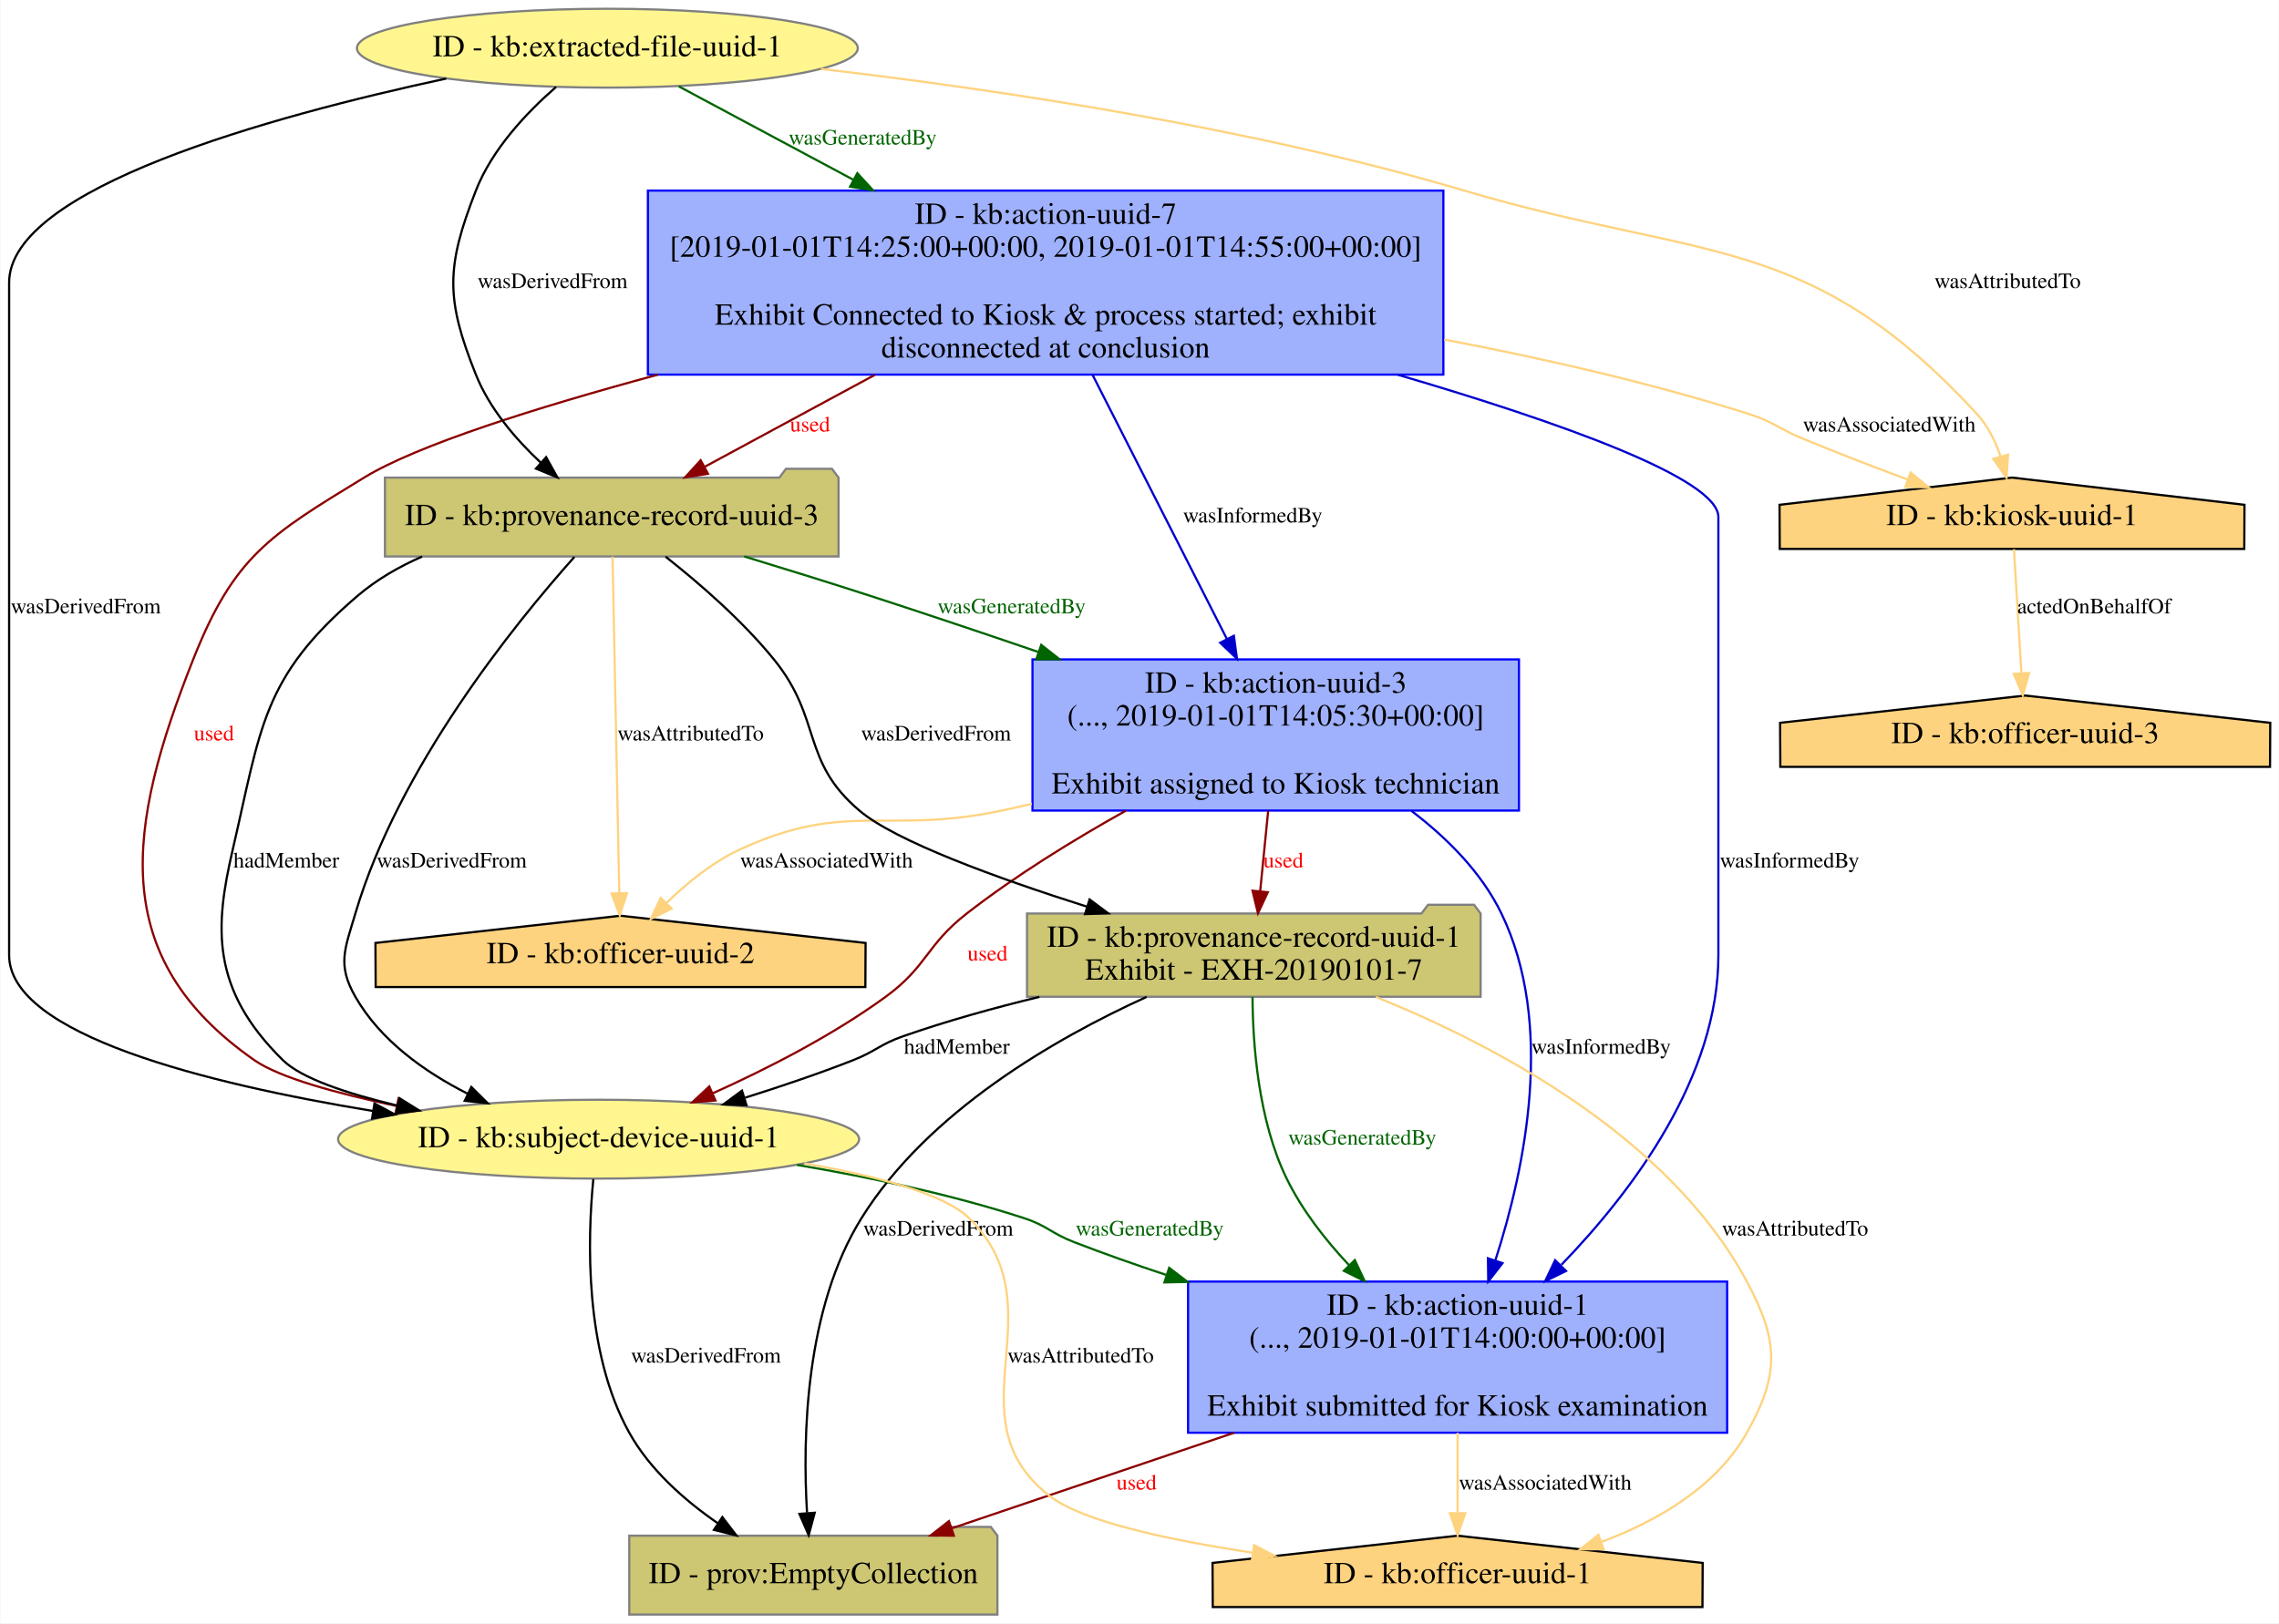
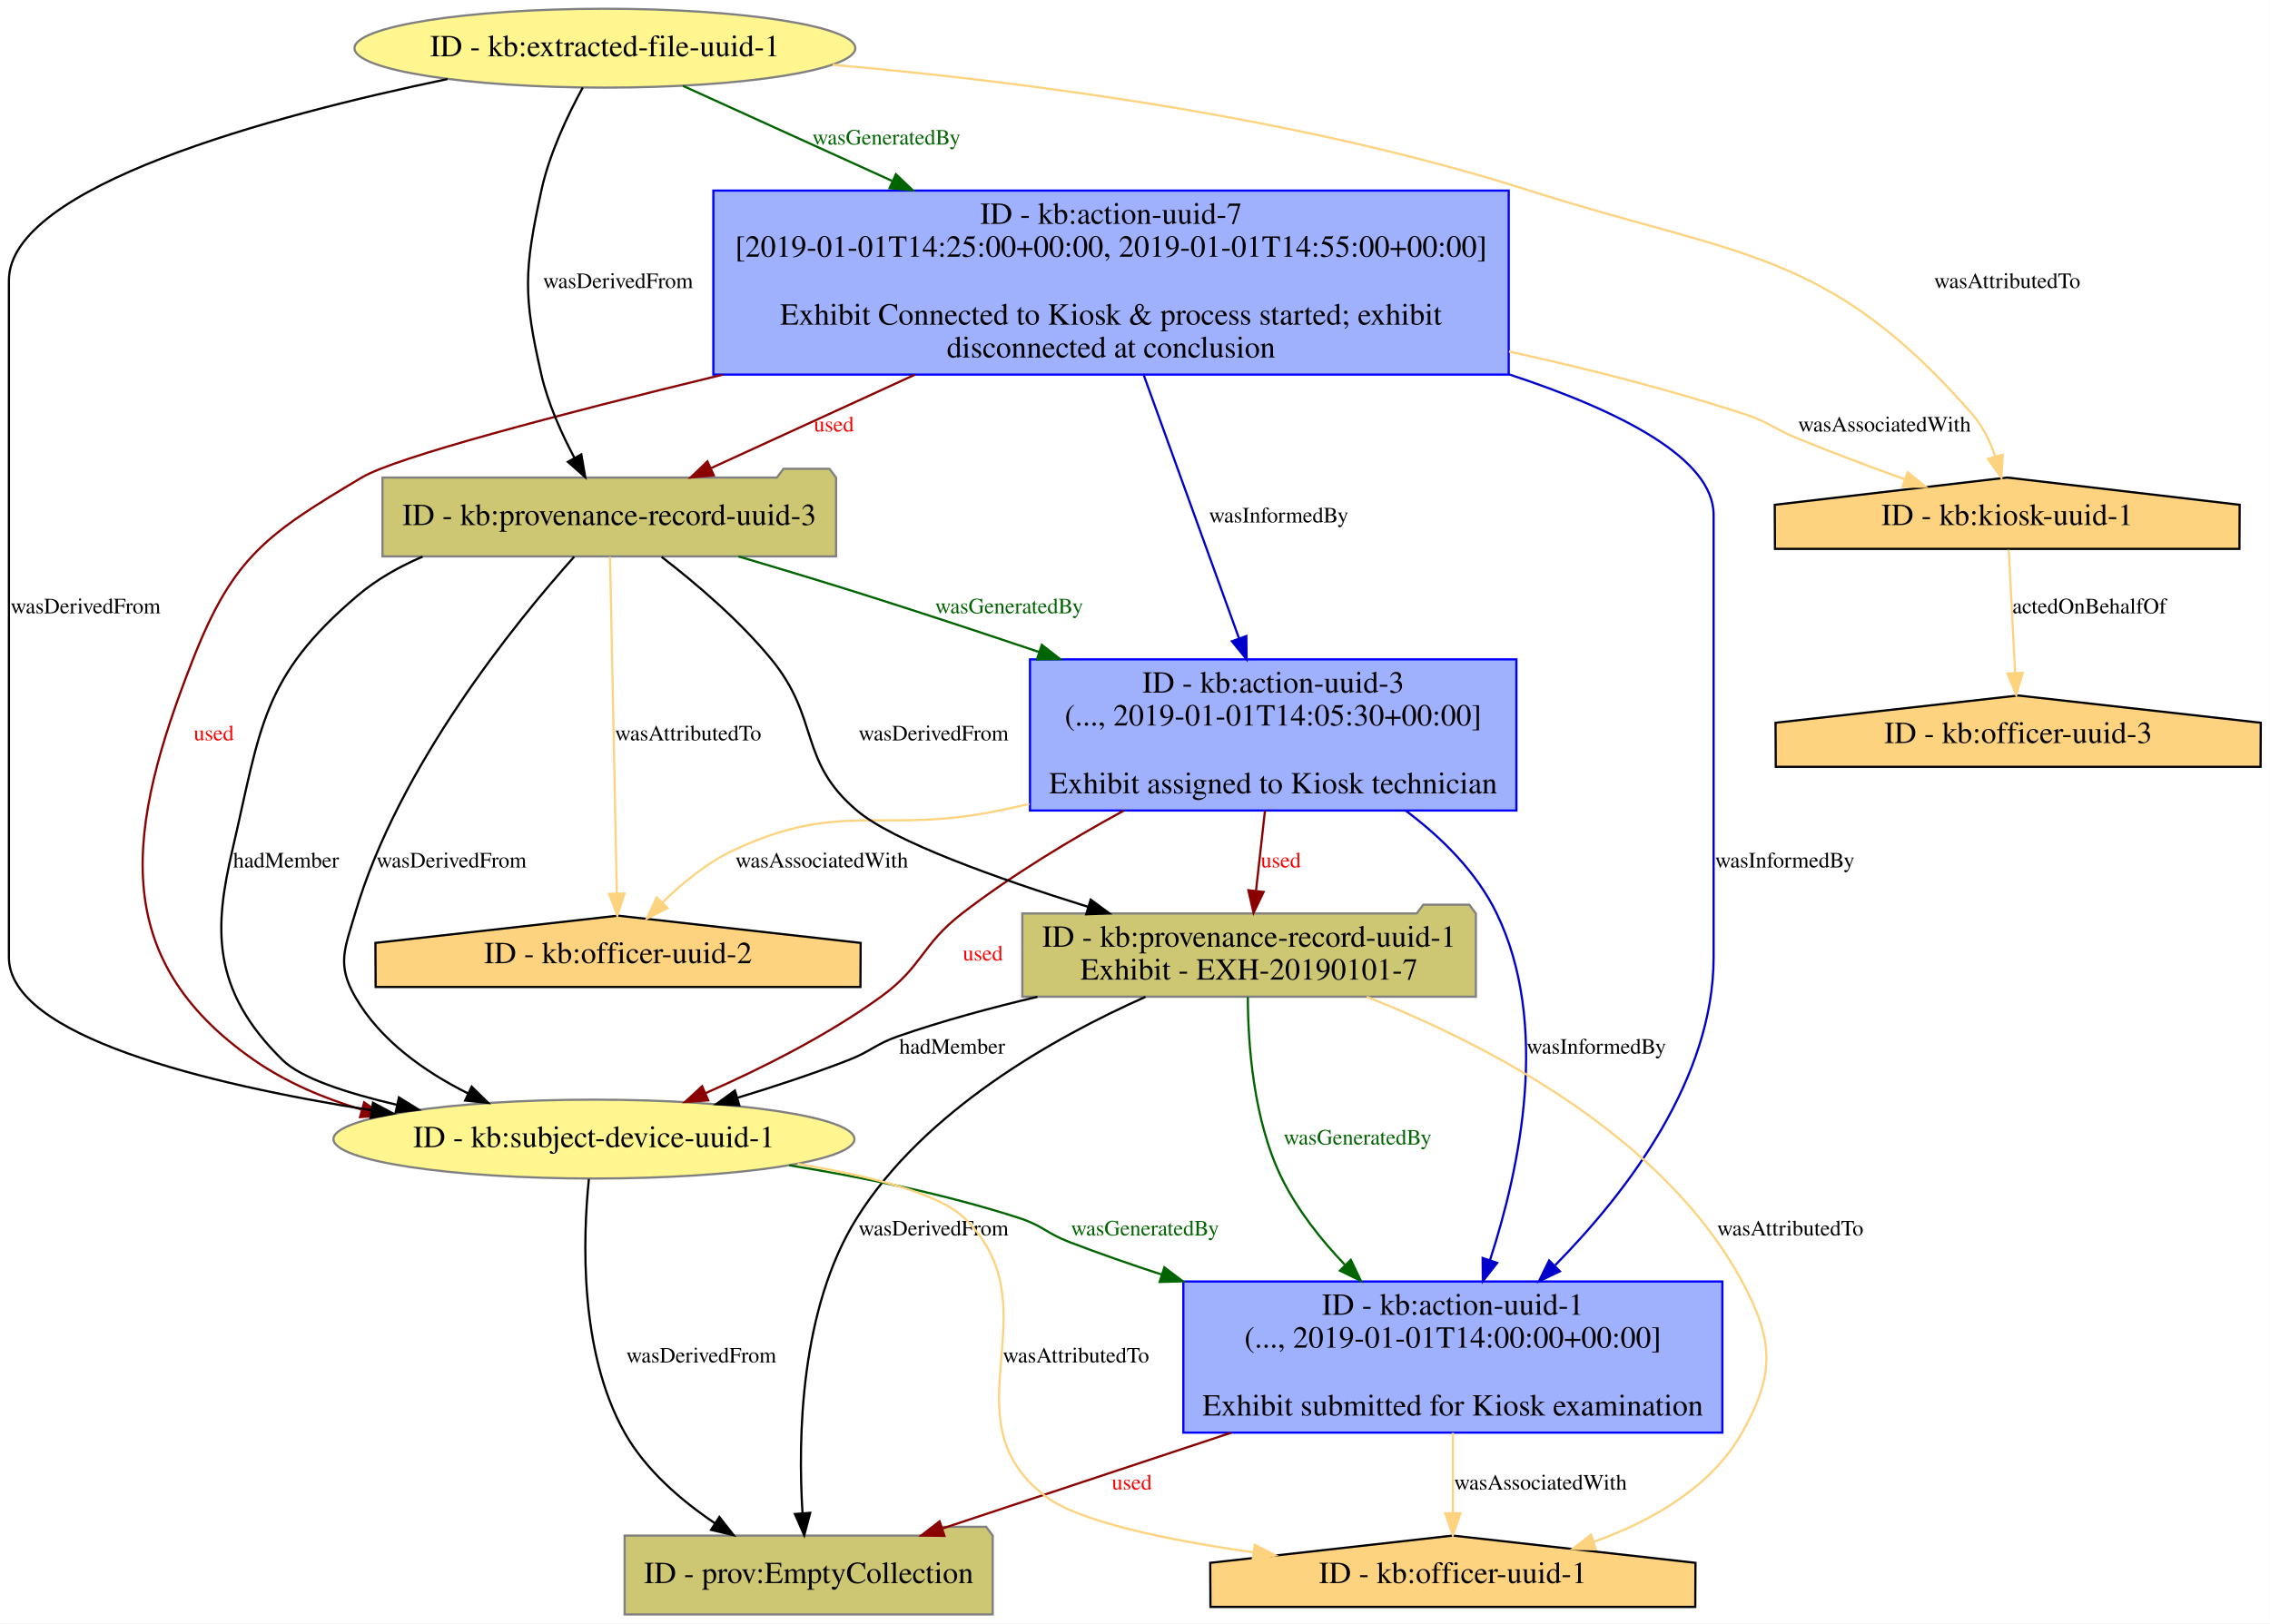
- <svg xmlns="http://www.w3.org/2000/svg" width="1040pt" height="741pt" viewBox="0.00 0.00 1039.67 741.00">
+ <svg xmlns="http://www.w3.org/2000/svg" width="1036pt" height="741pt" viewBox="0.00 0.00 1035.87 741.00">
  <g id="graph0" class="graph" transform="scale(1 1) rotate(0) translate(4 737)">
-     <polygon fill="#ffffff" stroke="transparent" points="-4,4 -4,-737 1035.669,-737 1035.669,4 -4,4" />
+     <polygon fill="white" stroke="transparent" points="-4,4 -4,-737 1031.87,-737 1031.87,4 -4,4" />
    <g id="node1" class="node">
-       <polygon fill="#9fb1fc" stroke="#0000ff" points="784,-152 538,-152 538,-83 784,-83 784,-152" />
-       <text text-anchor="middle" x="661" y="-136.8" font-family="Times,serif" font-size="14.00" fill="#000000">ID - kb:action-uuid-1</text>
-       <text text-anchor="middle" x="661" y="-121.8" font-family="Times,serif" font-size="14.00" fill="#000000"> (..., 2019-01-01T14:00:00+00:00]</text>
-       <text text-anchor="middle" x="661" y="-90.8" font-family="Times,serif" font-size="14.00" fill="#000000">Exhibit submitted for Kiosk examination</text>
+       <polygon fill="#9fb1fc" stroke="#0000ff" points="782,-152 536,-152 536,-83 782,-83 782,-152" />
+       <text text-anchor="middle" x="659" y="-136.8" font-family="Times,serif" font-size="14.00">ID - kb:action-uuid-1</text>
+       <text text-anchor="middle" x="659" y="-121.8" font-family="Times,serif" font-size="14.00"> (..., 2019-01-01T14:00:00+00:00]</text>
+       <text text-anchor="middle" x="659" y="-90.8" font-family="Times,serif" font-size="14.00">Exhibit submitted for Kiosk examination</text>
    </g>
    <g id="node6" class="node">
-       <polygon fill="#fed37f" stroke="#000000" points="772.838,-23.562 661,-36 549.162,-23.562 549.266,-3.438 772.734,-3.438 772.838,-23.562" />
-       <text text-anchor="middle" x="661" y="-14.3" font-family="Times,serif" font-size="14.00" fill="#000000">ID - kb:officer-uuid-1</text>
+       <polygon fill="#fed37f" stroke="black" points="769.73,-23.56 659,-36 548.27,-23.56 548.37,-3.44 769.63,-3.44 769.73,-23.56" />
+       <text text-anchor="middle" x="659" y="-14.3" font-family="Times,serif" font-size="14.00">ID - kb:officer-uuid-1</text>
    </g>
    <g id="edge1" class="edge">
-       <path fill="none" stroke="#fed37f" d="M661,-82.979C661,-71.069 661,-57.871 661,-46.497" />
-       <polygon fill="#fed37f" stroke="#fed37f" points="664.5,-46.253 661,-36.254 657.5,-46.254 664.5,-46.253" />
-       <text text-anchor="middle" x="701" y="-57" font-family="Times,serif" font-size="10.00" fill="#000000">wasAssociatedWith</text>
+       <path fill="none" stroke="#fed37f" d="M659,-82.95C659,-71.01 659,-57.72 659,-46.36" />
+       <polygon fill="#fed37f" stroke="#fed37f" points="662.5,-46.17 659,-36.17 655.5,-46.17 662.5,-46.17" />
+       <text text-anchor="middle" x="699" y="-57" font-family="Times,serif" font-size="10.00">wasAssociatedWith</text>
    </g>
    <g id="node12" class="node">
-       <polygon fill="#cdc673" stroke="#808080" points="451,-36 448,-40 427,-40 424,-36 283,-36 283,0 451,0 451,-36" />
-       <text text-anchor="middle" x="367" y="-14.3" font-family="Times,serif" font-size="14.00" fill="#000000">ID - prov:EmptyCollection</text>
+       <polygon fill="#cdc673" stroke="#808080" points="449,-36 446,-40 425,-40 422,-36 281,-36 281,0 449,0 449,-36" />
+       <text text-anchor="middle" x="365" y="-14.3" font-family="Times,serif" font-size="14.00">ID - prov:EmptyCollection</text>
    </g>
    <g id="edge2" class="edge">
-       <path fill="none" stroke="#8b0000" d="M558.998,-82.979C516.218,-68.501 467.81,-52.118 430.304,-39.424" />
-       <polygon fill="#8b0000" stroke="#8b0000" points="431.116,-36.004 420.522,-36.114 428.873,-42.635 431.116,-36.004" />
-       <text text-anchor="middle" x="514.5" y="-57" font-family="Times,serif" font-size="10.00" fill="#ff0000">used</text>
+       <path fill="none" stroke="#8b0000" d="M557.82,-82.95C514.06,-68.43 464.28,-51.92 426.26,-39.32" />
+       <polygon fill="#8b0000" stroke="#8b0000" points="426.96,-35.86 416.37,-36.03 424.76,-42.5 426.96,-35.86" />
+       <text text-anchor="middle" x="512.5" y="-57" font-family="Times,serif" font-size="10.00" fill="red">used</text>
    </g>
    <g id="node2" class="node">
-       <polygon fill="#9fb1fc" stroke="#0000ff" points="689,-436 467,-436 467,-367 689,-367 689,-436" />
-       <text text-anchor="middle" x="578" y="-420.8" font-family="Times,serif" font-size="14.00" fill="#000000">ID - kb:action-uuid-3</text>
-       <text text-anchor="middle" x="578" y="-405.8" font-family="Times,serif" font-size="14.00" fill="#000000"> (..., 2019-01-01T14:05:30+00:00]</text>
-       <text text-anchor="middle" x="578" y="-374.8" font-family="Times,serif" font-size="14.00" fill="#000000">Exhibit assigned to Kiosk technician</text>
+       <polygon fill="#9fb1fc" stroke="#0000ff" points="688,-436 466,-436 466,-367 688,-367 688,-436" />
+       <text text-anchor="middle" x="577" y="-420.8" font-family="Times,serif" font-size="14.00">ID - kb:action-uuid-3</text>
+       <text text-anchor="middle" x="577" y="-405.8" font-family="Times,serif" font-size="14.00"> (..., 2019-01-01T14:05:30+00:00]</text>
+       <text text-anchor="middle" x="577" y="-374.8" font-family="Times,serif" font-size="14.00">Exhibit assigned to Kiosk technician</text>
    </g>
    <g id="edge3" class="edge">
-       <path fill="none" stroke="#0000cd" d="M639.943,-366.851C656.333,-354.376 671.961,-338.678 681,-320 705.341,-269.7 691.967,-204.248 678.191,-161.573" />
-       <polygon fill="#0000cd" stroke="#0000cd" points="681.488,-160.395 674.983,-152.032 674.853,-162.626 681.488,-160.395" />
-       <text text-anchor="middle" x="726.5" y="-256" font-family="Times,serif" font-size="10.00" fill="#000000">wasInformedBy</text>
+       <path fill="none" stroke="#0000cd" d="M637.54,-366.91C654.06,-354.5 669.9,-338.78 679,-320 703.4,-269.67 689.74,-204.07 675.91,-161.62" />
+       <polygon fill="#0000cd" stroke="#0000cd" points="679.22,-160.48 672.69,-152.14 672.59,-162.73 679.22,-160.48" />
+       <text text-anchor="middle" x="724.5" y="-256" font-family="Times,serif" font-size="10.00">wasInformedBy</text>
    </g>
    <g id="node7" class="node">
-       <polygon fill="#fed37f" stroke="#000000" points="390.838,-306.562 279,-319 167.162,-306.562 167.267,-286.438 390.733,-286.438 390.838,-306.562" />
-       <text text-anchor="middle" x="279" y="-297.3" font-family="Times,serif" font-size="14.00" fill="#000000">ID - kb:officer-uuid-2</text>
+       <polygon fill="#fed37f" stroke="black" points="388.73,-306.56 278,-319 167.27,-306.56 167.37,-286.44 388.63,-286.44 388.73,-306.56" />
+       <text text-anchor="middle" x="278" y="-297.3" font-family="Times,serif" font-size="14.00">ID - kb:officer-uuid-2</text>
    </g>
    <g id="edge4" class="edge">
-       <path fill="none" stroke="#fed37f" d="M466.738,-370.06C462.108,-368.984 457.515,-367.958 453,-367 400.245,-355.806 381.844,-371.862 333,-349 320.752,-343.267 309.243,-333.85 300.022,-324.868" />
-       <polygon fill="#fed37f" stroke="#fed37f" points="302.338,-322.23 292.85,-317.516 297.328,-327.118 302.338,-322.23" />
-       <text text-anchor="middle" x="373" y="-341" font-family="Times,serif" font-size="10.00" fill="#000000">wasAssociatedWith</text>
+       <path fill="none" stroke="#fed37f" d="M465.73,-369.99C461.1,-368.94 456.51,-367.94 452,-367 398.77,-355.94 380.27,-371.99 331,-349 318.81,-343.31 307.36,-333.91 298.25,-325" />
+       <polygon fill="#fed37f" stroke="#fed37f" points="300.65,-322.45 291.17,-317.72 295.64,-327.33 300.65,-322.45" />
+       <text text-anchor="middle" x="371" y="-341" font-family="Times,serif" font-size="10.00">wasAssociatedWith</text>
    </g>
    <g id="node9" class="node">
-       <polygon fill="#cdc673" stroke="#808080" points="671.5,-320 668.5,-324 647.5,-324 644.5,-320 464.5,-320 464.5,-282 671.5,-282 671.5,-320" />
-       <text text-anchor="middle" x="568" y="-304.8" font-family="Times,serif" font-size="14.00" fill="#000000">ID - kb:provenance-record-uuid-1</text>
-       <text text-anchor="middle" x="568" y="-289.8" font-family="Times,serif" font-size="14.00" fill="#000000">Exhibit - EXH-20190101-7</text>
+       <polygon fill="#cdc673" stroke="#808080" points="669.5,-320 666.5,-324 645.5,-324 642.5,-320 462.5,-320 462.5,-282 669.5,-282 669.5,-320" />
+       <text text-anchor="middle" x="566" y="-304.8" font-family="Times,serif" font-size="14.00">ID - kb:provenance-record-uuid-1</text>
+       <text text-anchor="middle" x="566" y="-289.8" font-family="Times,serif" font-size="14.00">Exhibit - EXH-20190101-7</text>
    </g>
    <g id="edge5" class="edge">
-       <path fill="none" stroke="#8b0000" d="M574.559,-366.914C573.365,-354.915 572.039,-341.593 570.894,-330.084" />
-       <polygon fill="#8b0000" stroke="#8b0000" points="574.375,-329.718 569.902,-320.114 567.409,-330.411 574.375,-329.718" />
-       <text text-anchor="middle" x="581.5" y="-341" font-family="Times,serif" font-size="10.00" fill="#ff0000">used</text>
+       <path fill="none" stroke="#8b0000" d="M573.25,-366.88C571.92,-355.05 570.45,-341.89 569.18,-330.52" />
+       <polygon fill="#8b0000" stroke="#8b0000" points="572.63,-329.83 568.04,-320.28 565.67,-330.6 572.63,-329.83" />
+       <text text-anchor="middle" x="580.5" y="-341" font-family="Times,serif" font-size="10.00" fill="red">used</text>
    </g>
    <g id="node11" class="node">
-       <ellipse fill="#fff68f" stroke="#808080" cx="269" cy="-217" rx="118.879" ry="18" />
-       <text text-anchor="middle" x="269" y="-213.3" font-family="Times,serif" font-size="14.00" fill="#000000">ID - kb:subject-device-uuid-1</text>
+       <ellipse fill="#fff68f" stroke="#808080" cx="267" cy="-217" rx="118.88" ry="18" />
+       <text text-anchor="middle" x="267" y="-213.3" font-family="Times,serif" font-size="14.00">ID - kb:subject-device-uuid-1</text>
    </g>
    <g id="edge6" class="edge">
-       <path fill="none" stroke="#8b0000" d="M509.592,-366.939C485.707,-353.602 459.312,-337.367 437,-320 418.399,-305.521 419.052,-295.881 400,-282 375.8,-264.368 346.096,-249.187 321.094,-237.94" />
-       <polygon fill="#8b0000" stroke="#8b0000" points="322.325,-234.658 311.763,-233.826 319.501,-241.063 322.325,-234.658" />
-       <text text-anchor="middle" x="446.5" y="-298.5" font-family="Times,serif" font-size="10.00" fill="#ff0000">used</text>
+       <path fill="none" stroke="#8b0000" d="M508.79,-366.93C484.54,-353.7 457.66,-337.49 435,-320 416.34,-305.6 417.09,-295.82 398,-282 373.46,-264.23 343.22,-249.09 317.99,-238" />
+       <polygon fill="#8b0000" stroke="#8b0000" points="319.15,-234.69 308.58,-233.95 316.38,-241.12 319.15,-234.69" />
+       <text text-anchor="middle" x="444.5" y="-298.5" font-family="Times,serif" font-size="10.00" fill="red">used</text>
    </g>
    <g id="node3" class="node">
-       <polygon fill="#9fb1fc" stroke="#0000ff" points="654.5,-650 291.5,-650 291.5,-566 654.5,-566 654.5,-650" />
-       <text text-anchor="middle" x="473" y="-634.8" font-family="Times,serif" font-size="14.00" fill="#000000">ID - kb:action-uuid-7</text>
-       <text text-anchor="middle" x="473" y="-619.8" font-family="Times,serif" font-size="14.00" fill="#000000"> [2019-01-01T14:25:00+00:00, 2019-01-01T14:55:00+00:00]</text>
-       <text text-anchor="middle" x="473" y="-588.8" font-family="Times,serif" font-size="14.00" fill="#000000">Exhibit Connected to Kiosk &amp; process started; exhibit </text>
-       <text text-anchor="middle" x="473" y="-573.8" font-family="Times,serif" font-size="14.00" fill="#000000">disconnected at conclusion</text>
+       <polygon fill="#9fb1fc" stroke="#0000ff" points="684.5,-650 321.5,-650 321.5,-566 684.5,-566 684.5,-650" />
+       <text text-anchor="middle" x="503" y="-634.8" font-family="Times,serif" font-size="14.00">ID - kb:action-uuid-7</text>
+       <text text-anchor="middle" x="503" y="-619.8" font-family="Times,serif" font-size="14.00"> [2019-01-01T14:25:00+00:00, 2019-01-01T14:55:00+00:00]</text>
+       <text text-anchor="middle" x="503" y="-588.8" font-family="Times,serif" font-size="14.00">Exhibit Connected to Kiosk &amp; process started; exhibit </text>
+       <text text-anchor="middle" x="503" y="-573.8" font-family="Times,serif" font-size="14.00">disconnected at conclusion</text>
    </g>
    <g id="edge7" class="edge">
-       <path fill="none" stroke="#0000cd" d="M633.693,-565.949C707.972,-544.148 780,-518.497 780,-501 780,-501 780,-501 780,-301 780,-245.755 741.561,-194.033 708.377,-159.674" />
-       <polygon fill="#0000cd" stroke="#0000cd" points="710.48,-156.825 700.956,-152.183 705.507,-161.751 710.48,-156.825" />
-       <text text-anchor="middle" x="812.5" y="-341" font-family="Times,serif" font-size="10.00" fill="#000000">wasInformedBy</text>
+       <path fill="none" stroke="#0000cd" d="M684.51,-566.14C735.83,-549.27 778,-527.62 778,-502 778,-502 778,-502 778,-300 778,-244.83 739.07,-193.39 705.74,-159.47" />
+       <polygon fill="#0000cd" stroke="#0000cd" points="707.86,-156.64 698.29,-152.08 702.93,-161.6 707.86,-156.64" />
+       <text text-anchor="middle" x="810.5" y="-341" font-family="Times,serif" font-size="10.00">wasInformedBy</text>
    </g>
    <g id="edge8" class="edge">
-       <path fill="none" stroke="#0000cd" d="M494.375,-565.963C512.209,-530.889 537.542,-481.067 555.644,-445.466" />
-       <polygon fill="#0000cd" stroke="#0000cd" points="558.901,-446.784 560.313,-436.284 552.661,-443.611 558.901,-446.784" />
-       <text text-anchor="middle" x="567.5" y="-498.5" font-family="Times,serif" font-size="10.00" fill="#000000">wasInformedBy</text>
+       <path fill="none" stroke="#0000cd" d="M517.98,-565.62C530.6,-530.73 548.6,-480.99 561.4,-445.62" />
+       <polygon fill="#0000cd" stroke="#0000cd" points="564.75,-446.64 564.86,-436.05 558.17,-444.26 564.75,-446.64" />
+       <text text-anchor="middle" x="579.5" y="-498.5" font-family="Times,serif" font-size="10.00">wasInformedBy</text>
    </g>
    <g id="node5" class="node">
-       <polygon fill="#fed37f" stroke="#000000" points="1020.091,-506.562 914,-519 807.909,-506.562 808.009,-486.438 1019.991,-486.438 1020.091,-506.562" />
-       <text text-anchor="middle" x="914" y="-497.3" font-family="Times,serif" font-size="14.00" fill="#000000">ID - kb:kiosk-uuid-1</text>
+       <polygon fill="#fed37f" stroke="black" points="1018.09,-506.56 912,-519 805.91,-506.56 806.01,-486.44 1017.99,-486.44 1018.09,-506.56" />
+       <text text-anchor="middle" x="912" y="-497.3" font-family="Times,serif" font-size="14.00">ID - kb:kiosk-uuid-1</text>
    </g>
    <g id="edge9" class="edge">
-       <path fill="none" stroke="#fed37f" d="M654.882,-582.012C700.829,-573.27 749.688,-562.061 794,-548 805.184,-544.451 807.167,-541.507 818,-537 833.651,-530.488 850.943,-523.839 866.489,-518.057" />
-       <polygon fill="#fed37f" stroke="#fed37f" points="867.744,-521.324 875.913,-514.577 865.319,-514.757 867.744,-521.324" />
-       <text text-anchor="middle" x="858" y="-540" font-family="Times,serif" font-size="10.00" fill="#000000">wasAssociatedWith</text>
+       <path fill="none" stroke="#fed37f" d="M684.64,-576.52C720.61,-568.65 757.8,-559.16 792,-548 803.15,-544.36 805.15,-541.46 816,-537 831.9,-530.47 849.52,-523.87 865.27,-518.19" />
+       <polygon fill="#fed37f" stroke="#fed37f" points="866.57,-521.44 874.81,-514.78 864.21,-514.85 866.57,-521.44" />
+       <text text-anchor="middle" x="856" y="-540" font-family="Times,serif" font-size="10.00">wasAssociatedWith</text>
    </g>
    <g id="node10" class="node">
-       <polygon fill="#cdc673" stroke="#808080" points="378.5,-519 375.5,-523 354.5,-523 351.5,-519 171.5,-519 171.5,-483 378.5,-483 378.5,-519" />
-       <text text-anchor="middle" x="275" y="-497.3" font-family="Times,serif" font-size="14.00" fill="#000000">ID - kb:provenance-record-uuid-3</text>
+       <polygon fill="#cdc673" stroke="#808080" points="377.5,-519 374.5,-523 353.5,-523 350.5,-519 170.5,-519 170.5,-483 377.5,-483 377.5,-519" />
+       <text text-anchor="middle" x="274" y="-497.3" font-family="Times,serif" font-size="14.00">ID - kb:provenance-record-uuid-3</text>
    </g>
    <g id="edge10" class="edge">
-       <path fill="none" stroke="#8b0000" d="M395.029,-565.864C368.588,-551.575 340.048,-536.152 317.434,-523.932" />
-       <polygon fill="#8b0000" stroke="#8b0000" points="318.907,-520.749 308.445,-519.074 315.579,-526.908 318.907,-520.749" />
-       <text text-anchor="middle" x="365.5" y="-540" font-family="Times,serif" font-size="10.00" fill="#ff0000">used</text>
+       <path fill="none" stroke="#8b0000" d="M413.48,-565.95C381.61,-551.34 347.03,-535.48 320.27,-523.22" />
+       <polygon fill="#8b0000" stroke="#8b0000" points="321.7,-520.02 311.15,-519.03 318.78,-526.38 321.7,-520.02" />
+       <text text-anchor="middle" x="376.5" y="-540" font-family="Times,serif" font-size="10.00" fill="red">used</text>
    </g>
    <g id="edge11" class="edge">
-       <path fill="none" stroke="#8b0000" d="M296.074,-565.98C239.996,-550.817 186.274,-533.802 162,-519 118.78,-492.645 102.644,-483.063 84,-436 53.697,-359.504 44.47,-300.007 112,-253 123.343,-245.104 149.333,-237.939 176.968,-232.117" />
-       <polygon fill="#8b0000" stroke="#8b0000" points="177.691,-235.541 186.79,-230.114 176.293,-228.682 177.691,-235.541" />
-       <text text-anchor="middle" x="93.5" y="-399" font-family="Times,serif" font-size="10.00" fill="#ff0000">used</text>
+       <path fill="none" stroke="#8b0000" d="M325.55,-565.92C250.41,-547.68 176.54,-528.26 161,-519 117.77,-493.24 102.38,-482.84 84,-436 53.94,-359.41 44.39,-299.89 112,-253 126.63,-242.85 143.74,-235.6 161.14,-230.42" />
+       <polygon fill="#8b0000" stroke="#8b0000" points="162.12,-233.78 170.83,-227.75 160.26,-227.03 162.12,-233.78" />
+       <text text-anchor="middle" x="93.5" y="-399" font-family="Times,serif" font-size="10.00" fill="red">used</text>
    </g>
    <g id="node4" class="node">
-       <ellipse fill="#fff68f" stroke="#808080" cx="273" cy="-715" rx="114.28" ry="18" />
-       <text text-anchor="middle" x="273" y="-711.3" font-family="Times,serif" font-size="14.00" fill="#000000">ID - kb:extracted-file-uuid-1</text>
+       <ellipse fill="#fff68f" stroke="#808080" cx="272" cy="-715" rx="114.28" ry="18" />
+       <text text-anchor="middle" x="272" y="-711.3" font-family="Times,serif" font-size="14.00">ID - kb:extracted-file-uuid-1</text>
    </g>
    <g id="edge12" class="edge">
-       <path fill="none" stroke="#006400" d="M305.579,-697.571C327.252,-685.975 356.835,-670.148 385.108,-655.022" />
-       <polygon fill="#006400" stroke="#006400" points="387.063,-657.946 394.229,-650.142 383.761,-651.774 387.063,-657.946" />
-       <text text-anchor="middle" x="389.5" y="-671" font-family="Times,serif" font-size="10.00" fill="#006400">wasGeneratedBy</text>
+       <path fill="none" stroke="darkgreen" d="M307.59,-697.82C333.15,-686.2 368.96,-669.93 402.96,-654.47" />
+       <polygon fill="darkgreen" stroke="darkgreen" points="404.83,-657.47 412.49,-650.14 401.93,-651.09 404.83,-657.47" />
+       <text text-anchor="middle" x="400.5" y="-671" font-family="Times,serif" font-size="10.00" fill="darkgreen">wasGeneratedBy</text>
    </g>
    <g id="edge13" class="edge">
-       <path fill="none" stroke="#fed37f" d="M370.507,-705.543C450.532,-696.182 566.183,-678.966 664,-650 772.782,-617.787 821.173,-631.479 898,-548 902.941,-542.631 906.364,-535.673 908.733,-528.764" />
-       <polygon fill="#fed37f" stroke="#fed37f" points="912.178,-529.442 911.502,-518.868 905.437,-527.555 912.178,-529.442" />
-       <text text-anchor="middle" x="912" y="-605.5" font-family="Times,serif" font-size="10.00" fill="#000000">wasAttributedTo</text>
+       <path fill="none" stroke="#fed37f" d="M375.98,-707.44C462.7,-699.81 588.64,-683.64 694,-650 789.81,-619.41 829.76,-623.68 896,-548 900.79,-542.53 904.17,-535.54 906.54,-528.68" />
+       <polygon fill="#fed37f" stroke="#fed37f" points="909.95,-529.47 909.35,-518.89 903.22,-527.54 909.95,-529.47" />
+       <text text-anchor="middle" x="912" y="-605.5" font-family="Times,serif" font-size="10.00">wasAttributedTo</text>
    </g>
    <g id="edge14" class="edge">
-       <path fill="none" stroke="#000000" d="M249.601,-697.312C236.103,-685.572 220.382,-668.88 213,-650 199.405,-615.23 199.121,-600.658 213,-566 219.182,-550.561 230.973,-536.706 242.626,-525.793" />
-       <polygon fill="#000000" stroke="#000000" points="245.053,-528.319 250.204,-519.061 240.404,-523.086 245.053,-528.319" />
-       <text text-anchor="middle" x="248" y="-605.5" font-family="Times,serif" font-size="10.00" fill="#000000">wasDerivedFrom</text>
+       <path fill="none" stroke="black" d="M261.9,-697.04C255.06,-684.52 246.63,-666.81 243,-650 235.12,-613.51 234.65,-602.39 243,-566 246.02,-552.84 252.12,-539.24 258.11,-527.98" />
+       <polygon fill="black" stroke="black" points="261.23,-529.57 263.05,-519.14 255.12,-526.16 261.23,-529.57" />
+       <text text-anchor="middle" x="278" y="-605.5" font-family="Times,serif" font-size="10.00">wasDerivedFrom</text>
    </g>
    <g id="edge15" class="edge">
-       <path fill="none" stroke="#000000" d="M199.482,-701.153C118.623,-683.771 0,-650.952 0,-608 0,-608 0,-608 0,-301 0,-264.771 90.03,-242.347 165.922,-229.88" />
-       <polygon fill="#000000" stroke="#000000" points="166.727,-233.296 176.049,-228.261 165.622,-226.383 166.727,-233.296" />
-       <text text-anchor="middle" x="35" y="-457" font-family="Times,serif" font-size="10.00" fill="#000000">wasDerivedFrom</text>
+       <path fill="none" stroke="black" d="M200.18,-700.91C119.59,-684.12 0,-651.96 0,-609 0,-609 0,-609 0,-300 0,-263.98 89.94,-242.15 165.42,-230.17" />
+       <polygon fill="black" stroke="black" points="166.14,-233.6 175.49,-228.61 165.07,-226.68 166.14,-233.6" />
+       <text text-anchor="middle" x="35" y="-457" font-family="Times,serif" font-size="10.00">wasDerivedFrom</text>
    </g>
    <g id="node8" class="node">
-       <polygon fill="#fed37f" stroke="#000000" points="1031.838,-407.062 920,-419.5 808.162,-407.062 808.266,-386.938 1031.734,-386.938 1031.838,-407.062" />
-       <text text-anchor="middle" x="920" y="-397.8" font-family="Times,serif" font-size="14.00" fill="#000000">ID - kb:officer-uuid-3</text>
+       <polygon fill="#fed37f" stroke="black" points="1027.73,-407.06 917,-419.5 806.27,-407.06 806.37,-386.94 1027.63,-386.94 1027.73,-407.06" />
+       <text text-anchor="middle" x="917" y="-397.8" font-family="Times,serif" font-size="14.00">ID - kb:officer-uuid-3</text>
    </g>
    <g id="edge16" class="edge">
-       <path fill="none" stroke="#fed37f" d="M914.885,-486.318C915.779,-471.497 917.182,-448.225 918.293,-429.804" />
-       <polygon fill="#fed37f" stroke="#fed37f" points="921.799,-429.812 918.907,-419.62 914.812,-429.391 921.799,-429.812" />
-       <text text-anchor="middle" x="951.5" y="-457" font-family="Times,serif" font-size="10.00" fill="#000000">actedOnBehalfOf</text>
+       <path fill="none" stroke="#fed37f" d="M912.72,-486.03C913.47,-471.42 914.66,-448.1 915.6,-429.81" />
+       <polygon fill="#fed37f" stroke="#fed37f" points="919.1,-429.9 916.12,-419.73 912.11,-429.54 919.1,-429.9" />
+       <text text-anchor="middle" x="949.5" y="-457" font-family="Times,serif" font-size="10.00">actedOnBehalfOf</text>
    </g>
    <g id="edge17" class="edge">
-       <path fill="none" stroke="#006400" d="M567.419,-281.941C567.517,-260.656 569.95,-225.693 583,-199 589.986,-184.711 600.389,-171.286 611.338,-159.615" />
-       <polygon fill="#006400" stroke="#006400" points="614.093,-161.804 618.582,-152.207 609.088,-156.91 614.093,-161.804" />
-       <text text-anchor="middle" x="617.5" y="-214.5" font-family="Times,serif" font-size="10.00" fill="#006400">wasGeneratedBy</text>
+       <path fill="none" stroke="darkgreen" d="M565.43,-281.87C565.48,-260.86 567.82,-225.71 581,-199 588.07,-184.69 598.61,-171.28 609.68,-159.67" />
+       <polygon fill="darkgreen" stroke="darkgreen" points="612.43,-161.87 617,-152.31 607.47,-156.93 612.43,-161.87" />
+       <text text-anchor="middle" x="615.5" y="-214.5" font-family="Times,serif" font-size="10.00" fill="darkgreen">wasGeneratedBy</text>
    </g>
    <g id="edge18" class="edge">
-       <path fill="none" stroke="#fed37f" d="M623.718,-281.921C678.01,-259.991 757.416,-218.244 793,-152 807.512,-124.984 808.069,-109.709 793,-83 779.088,-58.34 752.478,-42.849 726.773,-33.21" />
-       <polygon fill="#fed37f" stroke="#fed37f" points="727.589,-29.788 716.995,-29.796 725.282,-36.397 727.589,-29.788" />
-       <text text-anchor="middle" x="815" y="-173" font-family="Times,serif" font-size="10.00" fill="#000000">wasAttributedTo</text>
+       <path fill="none" stroke="#fed37f" d="M619.69,-281.96C674,-260.48 754.94,-218.88 791,-152 805.55,-125.01 806.07,-109.71 791,-83 776.85,-57.91 749.43,-42.5 723.24,-33.11" />
+       <polygon fill="#fed37f" stroke="#fed37f" points="724.26,-29.76 713.67,-29.92 722.04,-36.4 724.26,-29.76" />
+       <text text-anchor="middle" x="813" y="-173" font-family="Times,serif" font-size="10.00">wasAttributedTo</text>
    </g>
    <g id="edge19" class="edge">
-       <path fill="none" stroke="#000000" d="M470.15,-281.953C449.389,-276.92 427.779,-270.923 408,-264 397.305,-260.257 395.55,-257.135 385,-253 369.311,-246.851 352.113,-241.033 335.877,-235.939" />
-       <polygon fill="#000000" stroke="#000000" points="336.502,-232.469 325.915,-232.864 334.438,-239.157 336.502,-232.469" />
-       <text text-anchor="middle" x="432.5" y="-256" font-family="Times,serif" font-size="10.00" fill="#000000">hadMember</text>
+       <path fill="none" stroke="black" d="M469.41,-281.95C448.26,-276.98 426.18,-270.99 406,-264 395.29,-260.29 393.57,-257.09 383,-253 366.85,-246.74 349.09,-240.89 332.42,-235.83" />
+       <polygon fill="black" stroke="black" points="333.34,-232.45 322.76,-232.94 331.34,-239.16 333.34,-232.45" />
+       <text text-anchor="middle" x="430.5" y="-256" font-family="Times,serif" font-size="10.00">hadMember</text>
    </g>
    <g id="edge20" class="edge">
-       <path fill="none" stroke="#000000" d="M519.088,-281.949C477.296,-262.958 419.27,-229.584 389,-181 363.248,-139.667 362.043,-81.065 364.109,-46.547" />
-       <polygon fill="#000000" stroke="#000000" points="367.624,-46.468 364.868,-36.238 360.643,-45.954 367.624,-46.468" />
-       <text text-anchor="middle" x="424" y="-173" font-family="Times,serif" font-size="10.00" fill="#000000">wasDerivedFrom</text>
+       <path fill="none" stroke="black" d="M518.73,-281.94C476.85,-263.31 417.7,-230.02 387,-181 361.04,-139.54 360.06,-80.48 362.19,-46.31" />
+       <polygon fill="black" stroke="black" points="365.7,-46.38 362.97,-36.14 358.72,-45.85 365.7,-46.38" />
+       <text text-anchor="middle" x="422" y="-173" font-family="Times,serif" font-size="10.00">wasDerivedFrom</text>
    </g>
    <g id="edge21" class="edge">
-       <path fill="none" stroke="#006400" d="M335.459,-482.993C353.966,-477.363 374.357,-471.041 393,-465 417.92,-456.924 444.621,-447.949 469.766,-439.351" />
-       <polygon fill="#006400" stroke="#006400" points="470.995,-442.629 479.32,-436.076 468.726,-436.007 470.995,-442.629" />
-       <text text-anchor="middle" x="457.5" y="-457" font-family="Times,serif" font-size="10.00" fill="#006400">wasGeneratedBy</text>
+       <path fill="none" stroke="darkgreen" d="M332.95,-482.99C351.86,-477.4 372.85,-471.07 392,-465 417.36,-456.96 444.56,-447.97 470.08,-439.38" />
+       <polygon fill="darkgreen" stroke="darkgreen" points="471.42,-442.62 479.77,-436.11 469.18,-435.99 471.42,-442.62" />
+       <text text-anchor="middle" x="456.5" y="-457" font-family="Times,serif" font-size="10.00" fill="darkgreen">wasGeneratedBy</text>
    </g>
    <g id="edge22" class="edge">
-       <path fill="none" stroke="#fed37f" d="M275.362,-482.899C276.061,-447.959 277.6,-370.994 278.435,-329.253" />
-       <polygon fill="#fed37f" stroke="#fed37f" points="281.935,-329.273 278.636,-319.205 274.937,-329.133 281.935,-329.273" />
-       <text text-anchor="middle" x="311" y="-399" font-family="Times,serif" font-size="10.00" fill="#000000">wasAttributedTo</text>
+       <path fill="none" stroke="#fed37f" d="M274.35,-482.78C275.04,-448.31 276.61,-370.65 277.45,-329.22" />
+       <polygon fill="#fed37f" stroke="#fed37f" points="280.95,-329.11 277.66,-319.04 273.95,-328.97 280.95,-329.11" />
+       <text text-anchor="middle" x="310" y="-399" font-family="Times,serif" font-size="10.00">wasAttributedTo</text>
    </g>
    <g id="edge23" class="edge">
-       <path fill="none" stroke="#000000" d="M299.557,-482.901C314.954,-470.76 334.552,-453.784 349,-436 371.212,-408.659 361.146,-389.798 388,-367 404.478,-353.011 450.569,-336.228 491.983,-323.086" />
-       <polygon fill="#000000" stroke="#000000" points="493.064,-326.416 501.56,-320.085 490.971,-319.736 493.064,-326.416" />
-       <text text-anchor="middle" x="423" y="-399" font-family="Times,serif" font-size="10.00" fill="#000000">wasDerivedFrom</text>
+       <path fill="none" stroke="black" d="M297.89,-482.78C313.4,-470.82 333.37,-453.87 348,-436 370.32,-408.74 360.11,-389.76 387,-367 403.68,-352.88 450.87,-336.01 492.61,-323" />
+       <polygon fill="black" stroke="black" points="493.72,-326.32 502.25,-320.03 491.66,-319.63 493.72,-326.32" />
+       <text text-anchor="middle" x="422" y="-399" font-family="Times,serif" font-size="10.00">wasDerivedFrom</text>
    </g>
    <g id="edge24" class="edge">
-       <path fill="none" stroke="#000000" d="M188.471,-482.953C177.818,-478.281 167.654,-472.401 159,-465 115.343,-427.666 115.004,-404.952 102,-349 93.867,-314.007 91.838,-285.528 125,-253 133.37,-244.789 153.986,-237.867 177.083,-232.355" />
-       <polygon fill="#000000" stroke="#000000" points="178.128,-235.707 187.105,-230.079 176.578,-228.88 178.128,-235.707" />
-       <text text-anchor="middle" x="126.5" y="-341" font-family="Times,serif" font-size="10.00" fill="#000000">hadMember</text>
+       <path fill="none" stroke="black" d="M188.81,-482.9C178.04,-478.29 167.74,-472.44 159,-465 115.24,-427.79 115,-404.95 102,-349 93.86,-314 91.82,-285.44 125,-253 133.34,-244.85 153.98,-238.04 177.03,-232.66" />
+       <polygon fill="black" stroke="black" points="178.01,-236.02 187.02,-230.44 176.5,-229.19 178.01,-236.02" />
+       <text text-anchor="middle" x="126.5" y="-341" font-family="Times,serif" font-size="10.00">hadMember</text>
    </g>
    <g id="edge25" class="edge">
-       <path fill="none" stroke="#000000" d="M257.958,-482.774C230.535,-452.053 177.696,-386.751 158,-320 153.22,-303.801 149.601,-296.652 158,-282 169.365,-262.175 189.379,-247.813 209.313,-237.715" />
-       <polygon fill="#000000" stroke="#000000" points="210.911,-240.831 218.434,-233.371 207.901,-234.511 210.911,-240.831" />
-       <text text-anchor="middle" x="202" y="-341" font-family="Times,serif" font-size="10.00" fill="#000000">wasDerivedFrom</text>
+       <path fill="none" stroke="black" d="M257.97,-482.84C231.04,-452.7 177.73,-387.05 158,-320 153.23,-303.8 149.61,-296.66 158,-282 169.39,-262.1 189.65,-247.78 209.63,-237.8" />
+       <polygon fill="black" stroke="black" points="211.19,-240.94 218.76,-233.52 208.22,-234.6 211.19,-240.94" />
+       <text text-anchor="middle" x="202" y="-341" font-family="Times,serif" font-size="10.00">wasDerivedFrom</text>
    </g>
    <g id="edge26" class="edge">
-       <path fill="none" stroke="#006400" d="M359.567,-205.253C392.598,-199.653 429.939,-191.765 463,-181 473.774,-177.492 475.431,-174.085 486,-170 499.462,-164.797 513.667,-159.786 527.926,-155.061" />
-       <polygon fill="#006400" stroke="#006400" points="529.377,-158.269 537.797,-151.838 527.204,-151.615 529.377,-158.269" />
-       <text text-anchor="middle" x="520.5" y="-173" font-family="Times,serif" font-size="10.00" fill="#006400">wasGeneratedBy</text>
+       <path fill="none" stroke="darkgreen" d="M356.11,-205.04C389.5,-199.61 427.45,-191.83 461,-181 471.78,-177.52 473.42,-174.06 484,-170 497.45,-164.84 511.65,-159.89 525.91,-155.23" />
+       <polygon fill="darkgreen" stroke="darkgreen" points="527.33,-158.45 535.78,-152.06 525.19,-151.79 527.33,-158.45" />
+       <text text-anchor="middle" x="518.5" y="-173" font-family="Times,serif" font-size="10.00" fill="darkgreen">wasGeneratedBy</text>
    </g>
    <g id="edge27" class="edge">
-       <path fill="none" stroke="#fed37f" d="M362.915,-205.944C395.423,-200.286 426.589,-192.178 438,-181 479.998,-139.86 428.416,-89.865 475,-54 489.952,-42.488 528.87,-34.064 567.264,-28.271" />
-       <polygon fill="#fed37f" stroke="#fed37f" points="568.134,-31.682 577.527,-26.781 567.128,-24.755 568.134,-31.682" />
-       <text text-anchor="middle" x="489" y="-115" font-family="Times,serif" font-size="10.00" fill="#000000">wasAttributedTo</text>
+       <path fill="none" stroke="#fed37f" d="M359.98,-205.68C392.81,-200.21 424.46,-192.24 436,-181 478.11,-139.98 426.32,-89.74 473,-54 488.33,-42.26 528.79,-33.92 568.08,-28.34" />
+       <polygon fill="#fed37f" stroke="#fed37f" points="568.59,-31.8 578.03,-26.98 567.64,-24.86 568.59,-31.8" />
+       <text text-anchor="middle" x="487" y="-115" font-family="Times,serif" font-size="10.00">wasAttributedTo</text>
    </g>
    <g id="edge28" class="edge">
-       <path fill="none" stroke="#000000" d="M266.596,-198.759C263.931,-171.658 262.4,-119.987 283,-83 292.387,-66.145 308.132,-52.211 323.47,-41.624" />
-       <polygon fill="#000000" stroke="#000000" points="325.464,-44.502 331.906,-36.09 321.625,-38.649 325.464,-44.502" />
-       <text text-anchor="middle" x="318" y="-115" font-family="Times,serif" font-size="10.00" fill="#000000">wasDerivedFrom</text>
+       <path fill="none" stroke="black" d="M264.69,-198.76C261.97,-172.08 260.17,-120.03 281,-83 290.55,-66.01 306.66,-52.1 322.23,-41.63" />
+       <polygon fill="black" stroke="black" points="324.23,-44.5 330.78,-36.17 320.46,-38.6 324.23,-44.5" />
+       <text text-anchor="middle" x="316" y="-115" font-family="Times,serif" font-size="10.00">wasDerivedFrom</text>
    </g>
  </g>
</svg>
